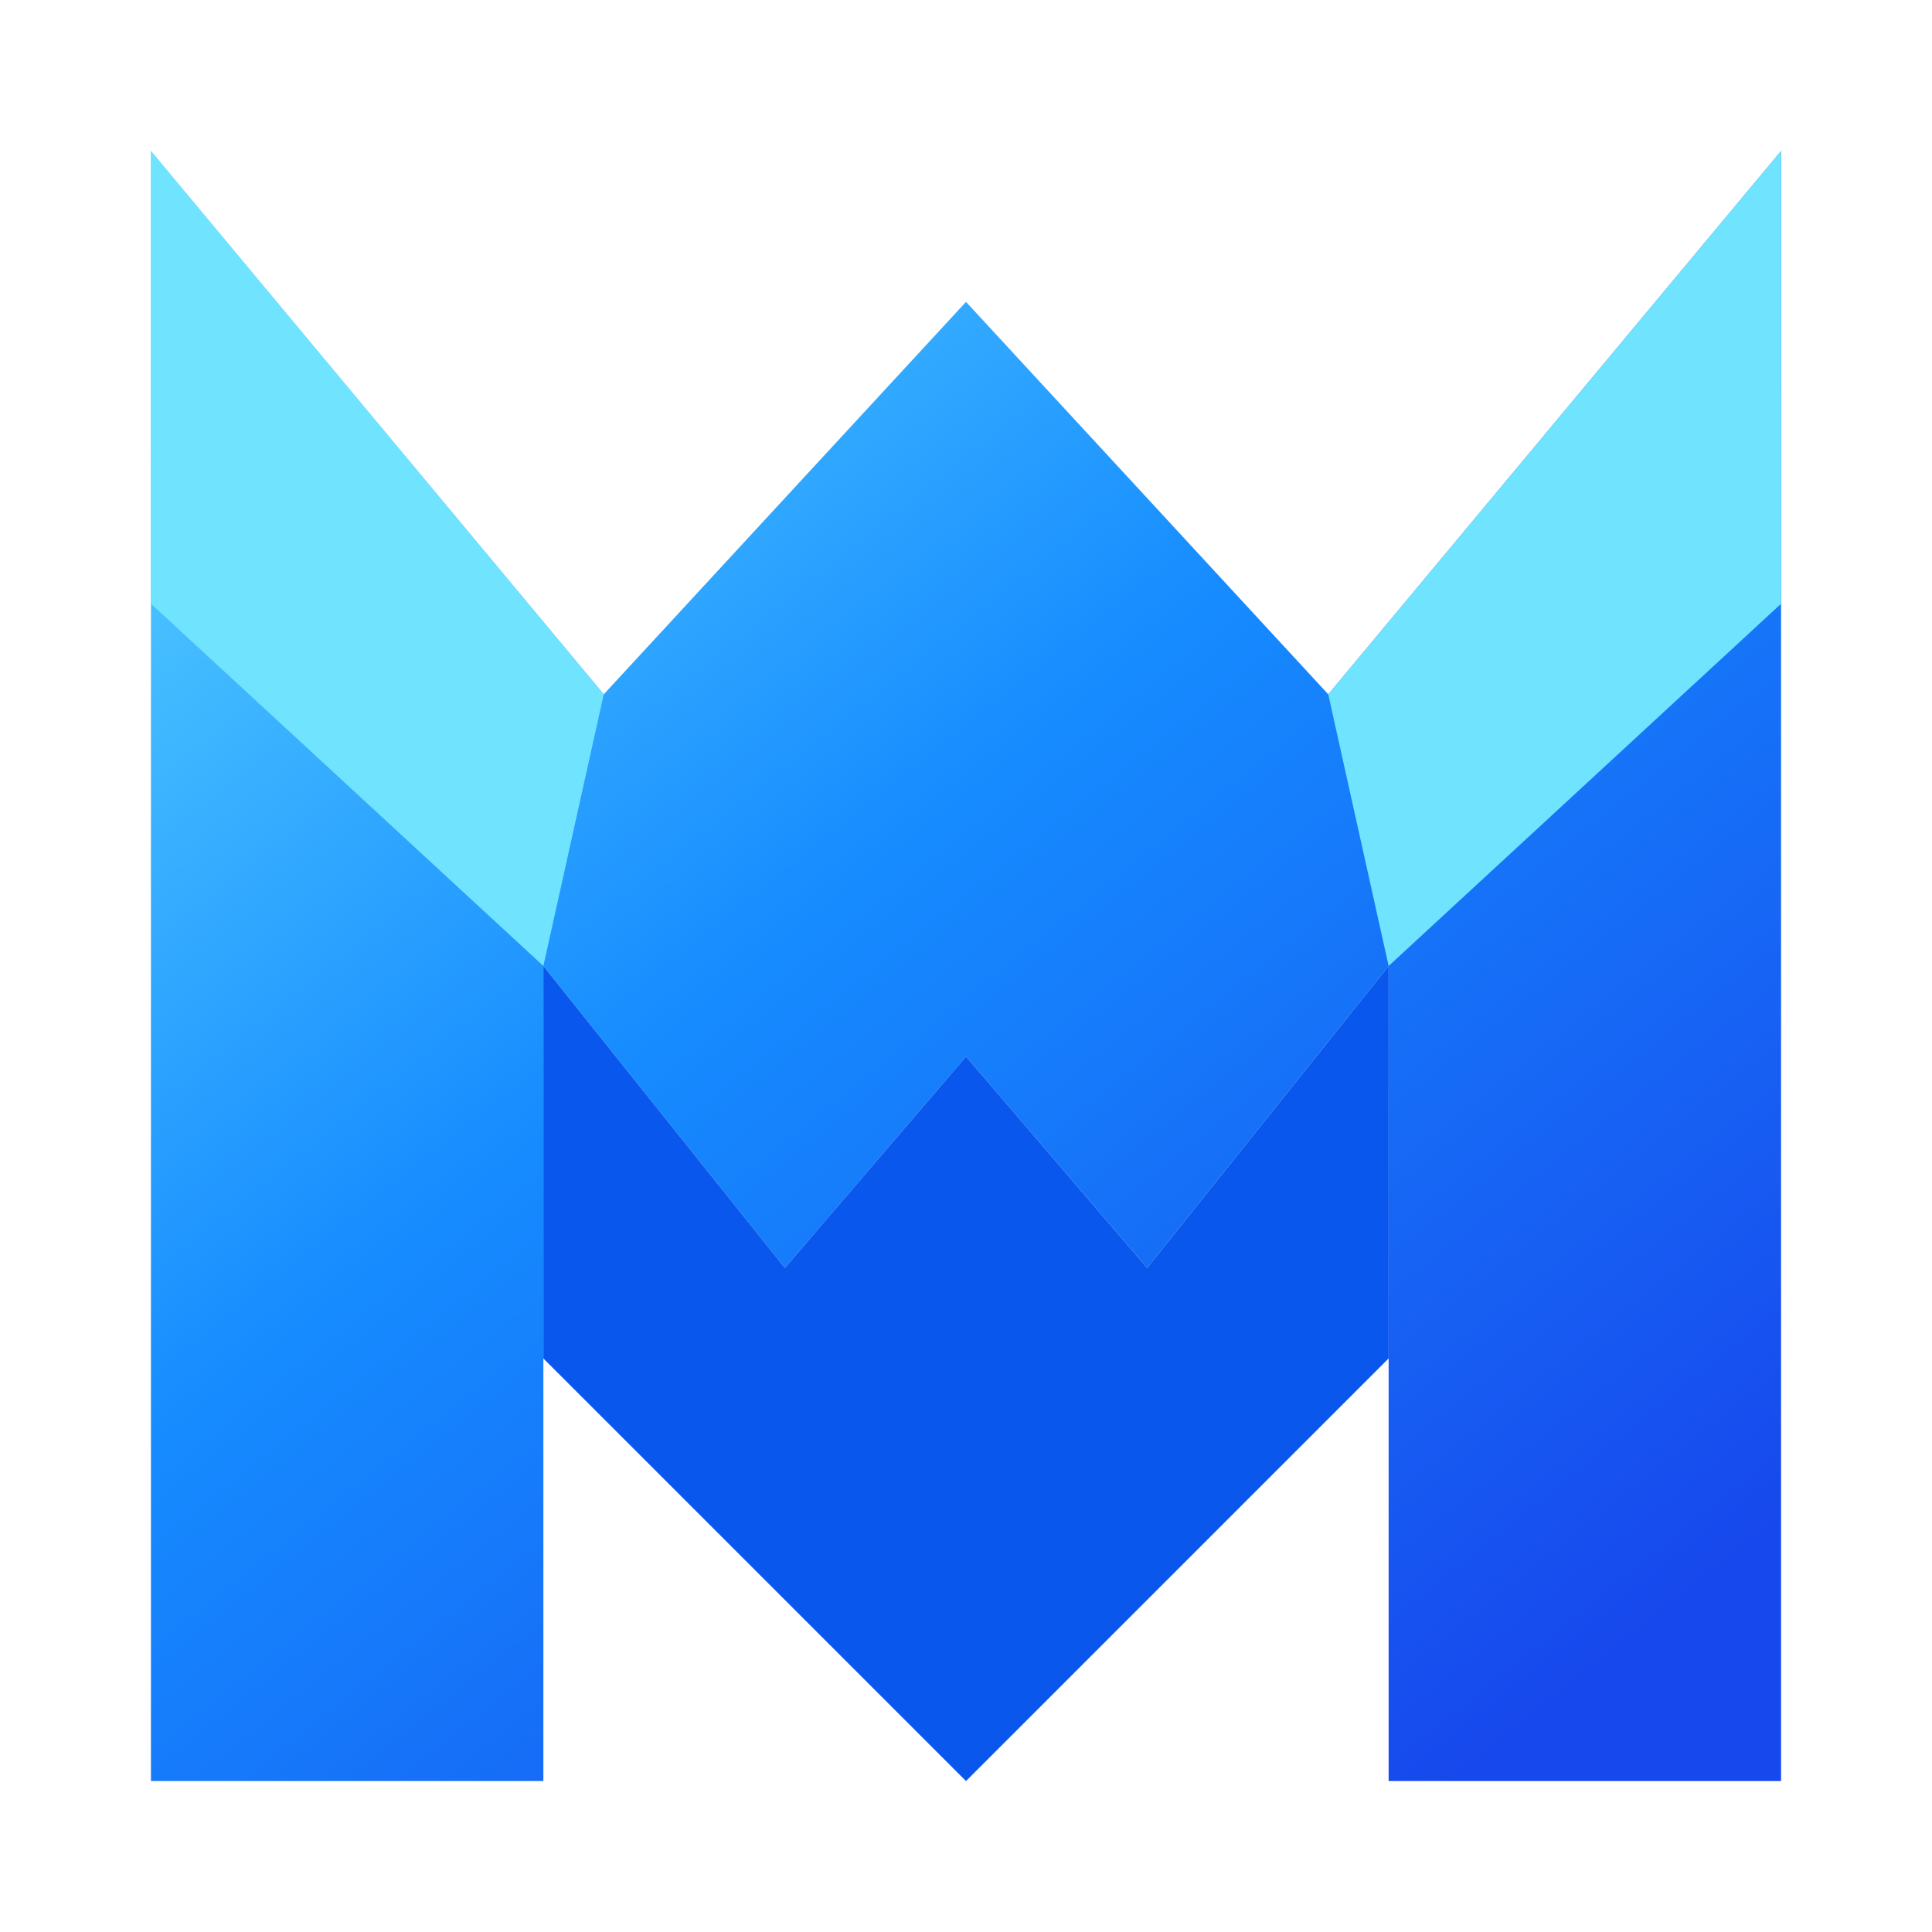
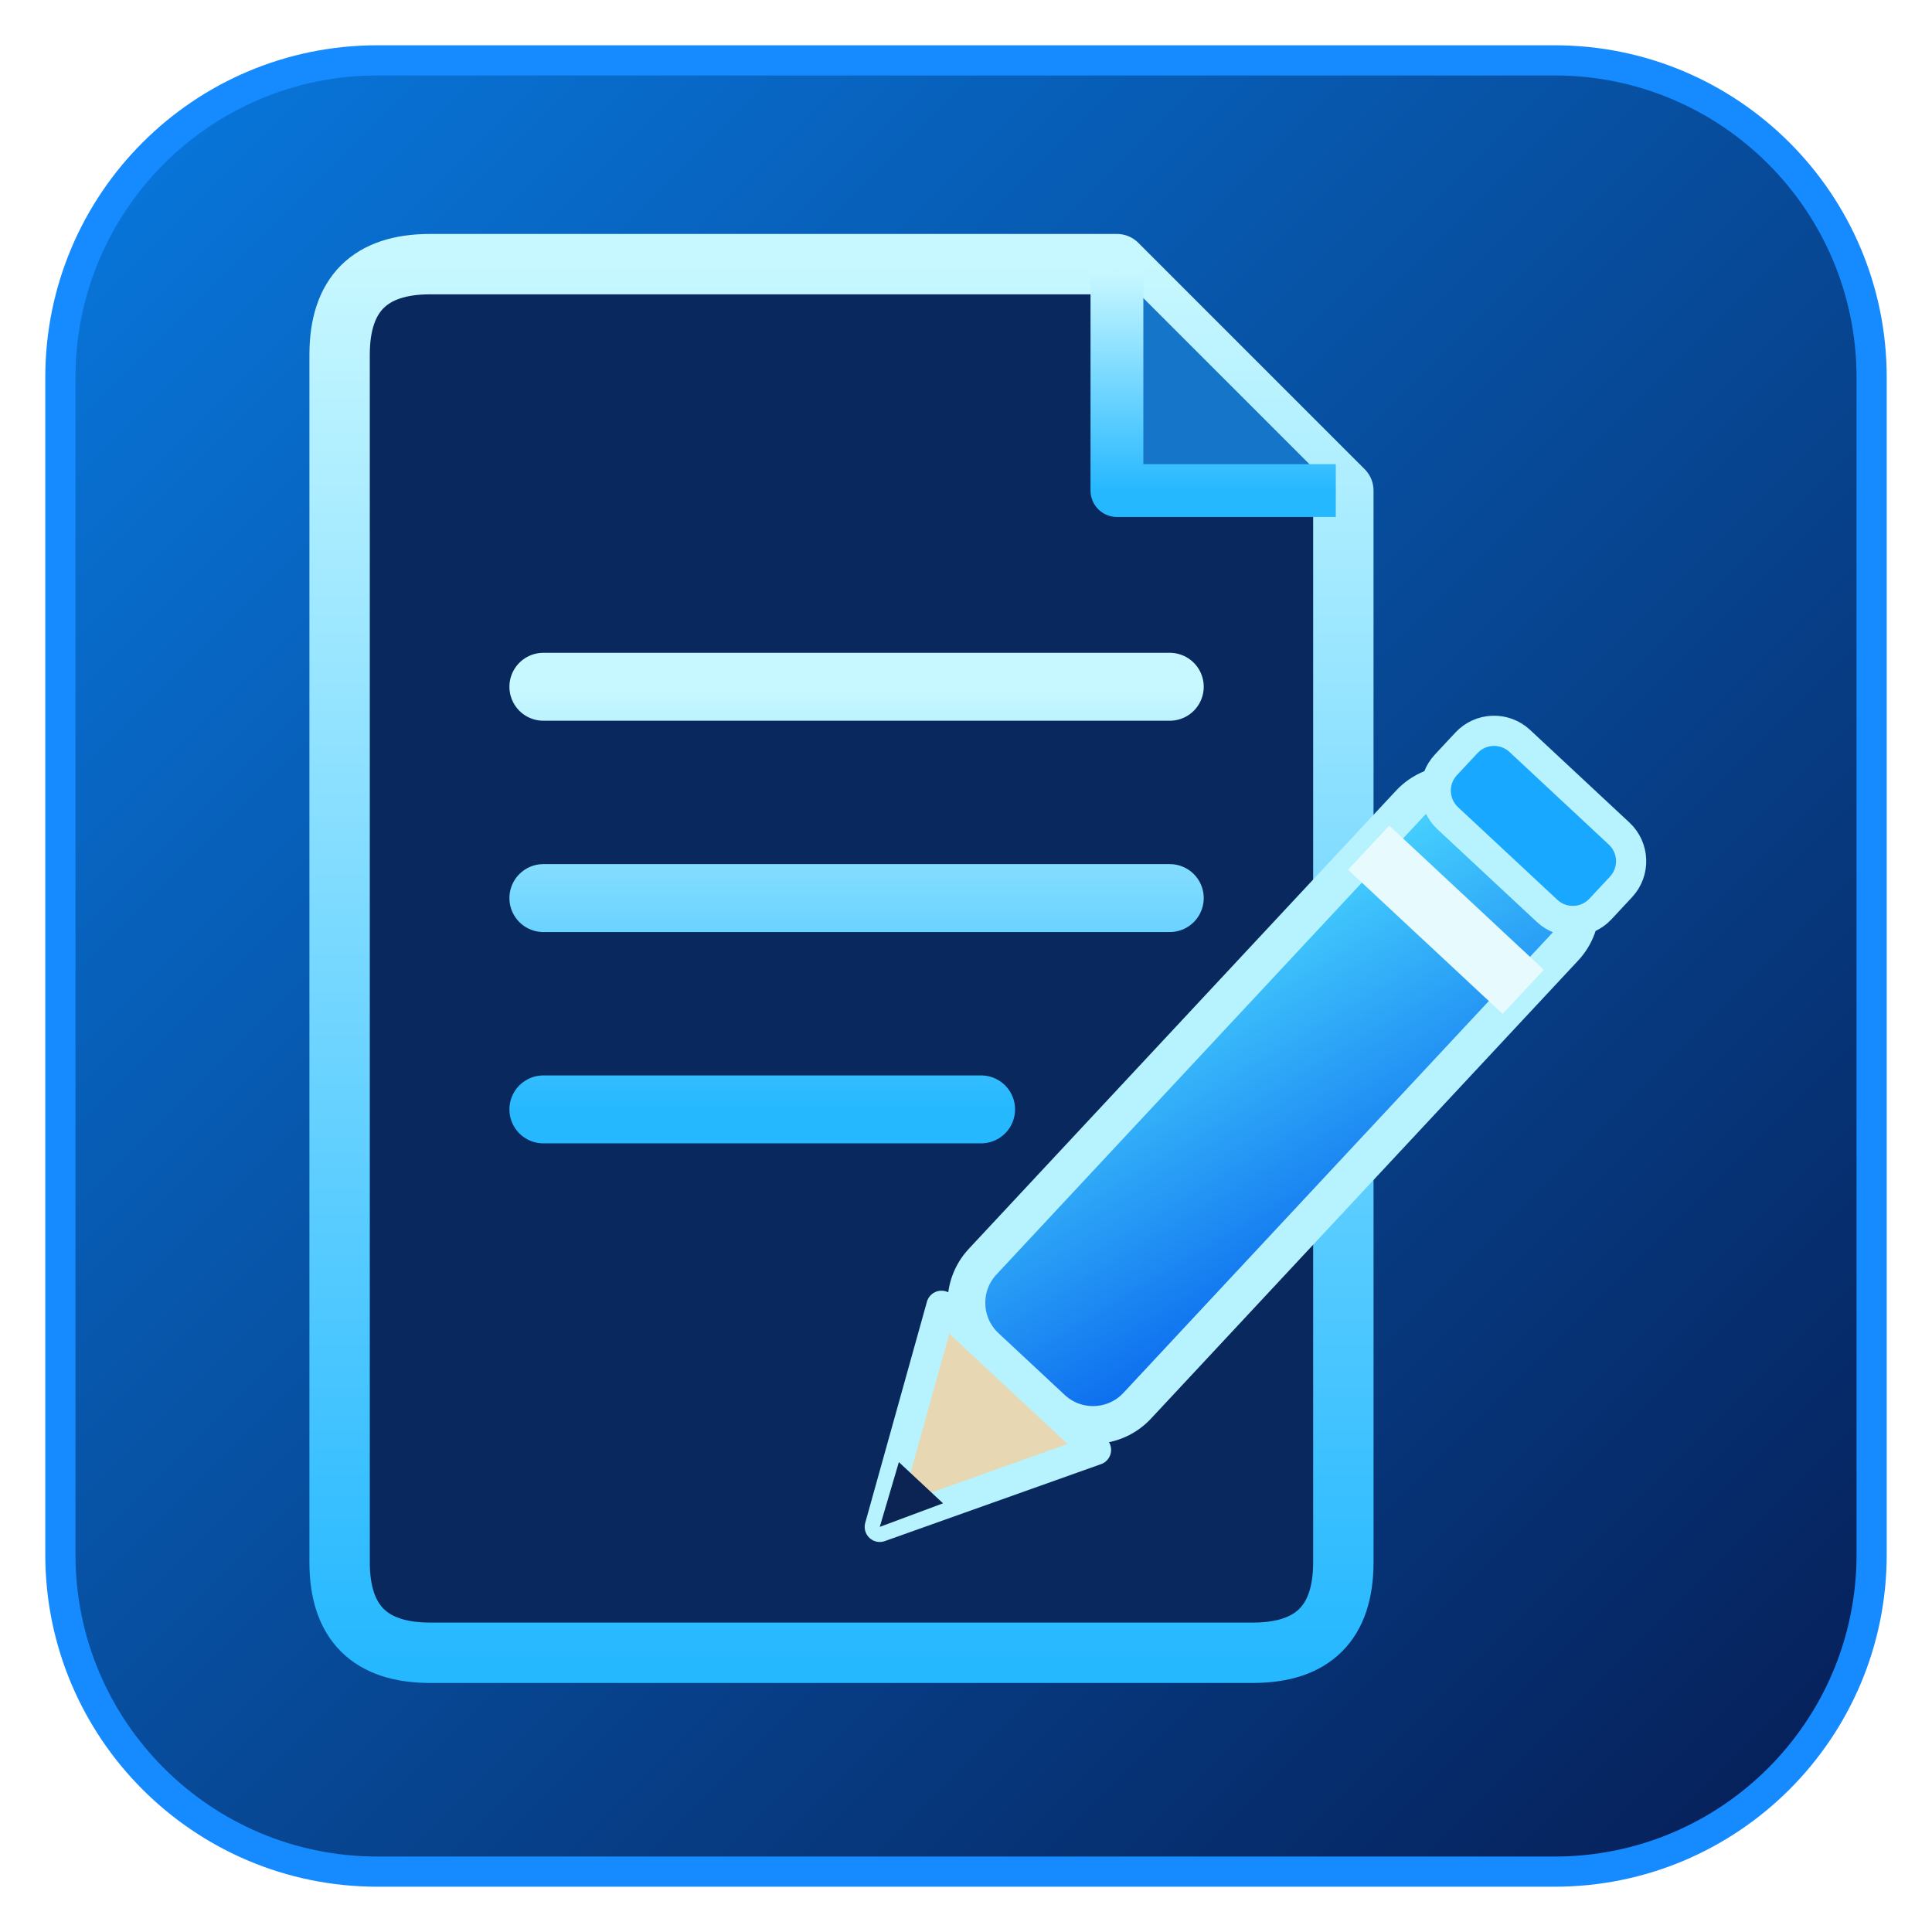
- <svg xmlns="http://www.w3.org/2000/svg" viewBox="0 0 64 64" width="64" height="64">
+ <svg xmlns="http://www.w3.org/2000/svg" viewBox="0 0 256 256" role="img" aria-labelledby="title desc">
  <defs>
-     <linearGradient id="g" x1="0" y1="0" x2="0.8" y2="1">
-       <stop offset="0" stop-color="#63dcff" />
-       <stop offset="0.48" stop-color="#168cff" />
-       <stop offset="1" stop-color="#1748ed" />
+     <linearGradient id="bg" x1="0" y1="0" x2="1" y2="1">
+       <stop stop-color="#0879df" />
+       <stop offset="1" stop-color="#061d55" />
+     </linearGradient>
+     <linearGradient id="line" x1="0" y1="0" x2="0" y2="1">
+       <stop stop-color="#c8f8ff" />
+       <stop offset="1" stop-color="#26b8ff" />
+     </linearGradient>
+     <linearGradient id="pencil" x1="0" y1="0" x2="1" y2="1">
+       <stop stop-color="#4bd8ff" />
+       <stop offset="1" stop-color="#0866ed" />
    </linearGradient>
  </defs>
-   <path fill="url(#g)" d="M5 5 20 23 32 10 44 23 59 5 59 59 46 59 46 32 38 42 32 35 26 42 18 32 18 59 5 59Z" />
-   <path fill="#0a57ed" d="M18 32 26 42 32 35 38 42 46 32 46 45 32 59 18 45Z" />
-   <path fill="#70e3ff" d="M5 5 20 23 18 32 5 20ZM59 5 44 23 46 32 59 20Z" />
+   <rect x="8" y="8" width="240" height="240" rx="42" fill="url(#bg)" stroke="#168bff" stroke-width="4" />
+   <path d="M57 35h91l30 30v142q0 12-12 12H57q-12 0-12-12V47q0-12 12-12z" fill="#09295e" stroke="url(#line)" stroke-width="8" stroke-linejoin="round" />
+   <path d="M148 36v29h29" fill="#1475c9" stroke="url(#line)" stroke-width="7" stroke-linejoin="round" />
+   <g stroke="url(#line)" stroke-width="9" stroke-linecap="round">
+     <path d="M72 91h83M72 119h83M72 147h58" />
+   </g>
+   <g transform="rotate(43 163 154)">
+     <rect x="148" y="95" width="28" height="99" rx="8" fill="url(#pencil)" stroke="#b7f2ff" stroke-width="5" />
+     <path d="M148 111h28" stroke="#e7fbff" stroke-width="8" />
+     <path d="M148 194h28l-14 27z" fill="#e8d7b3" stroke="#b7f2ff" stroke-width="4" stroke-linejoin="round" />
+     <path d="M158 213l4 8 4-8z" fill="#0b2453" />
+     <rect x="148" y="87" width="28" height="14" rx="5" fill="#19a8ff" stroke="#b7f2ff" stroke-width="4" />
+   </g>
</svg>
